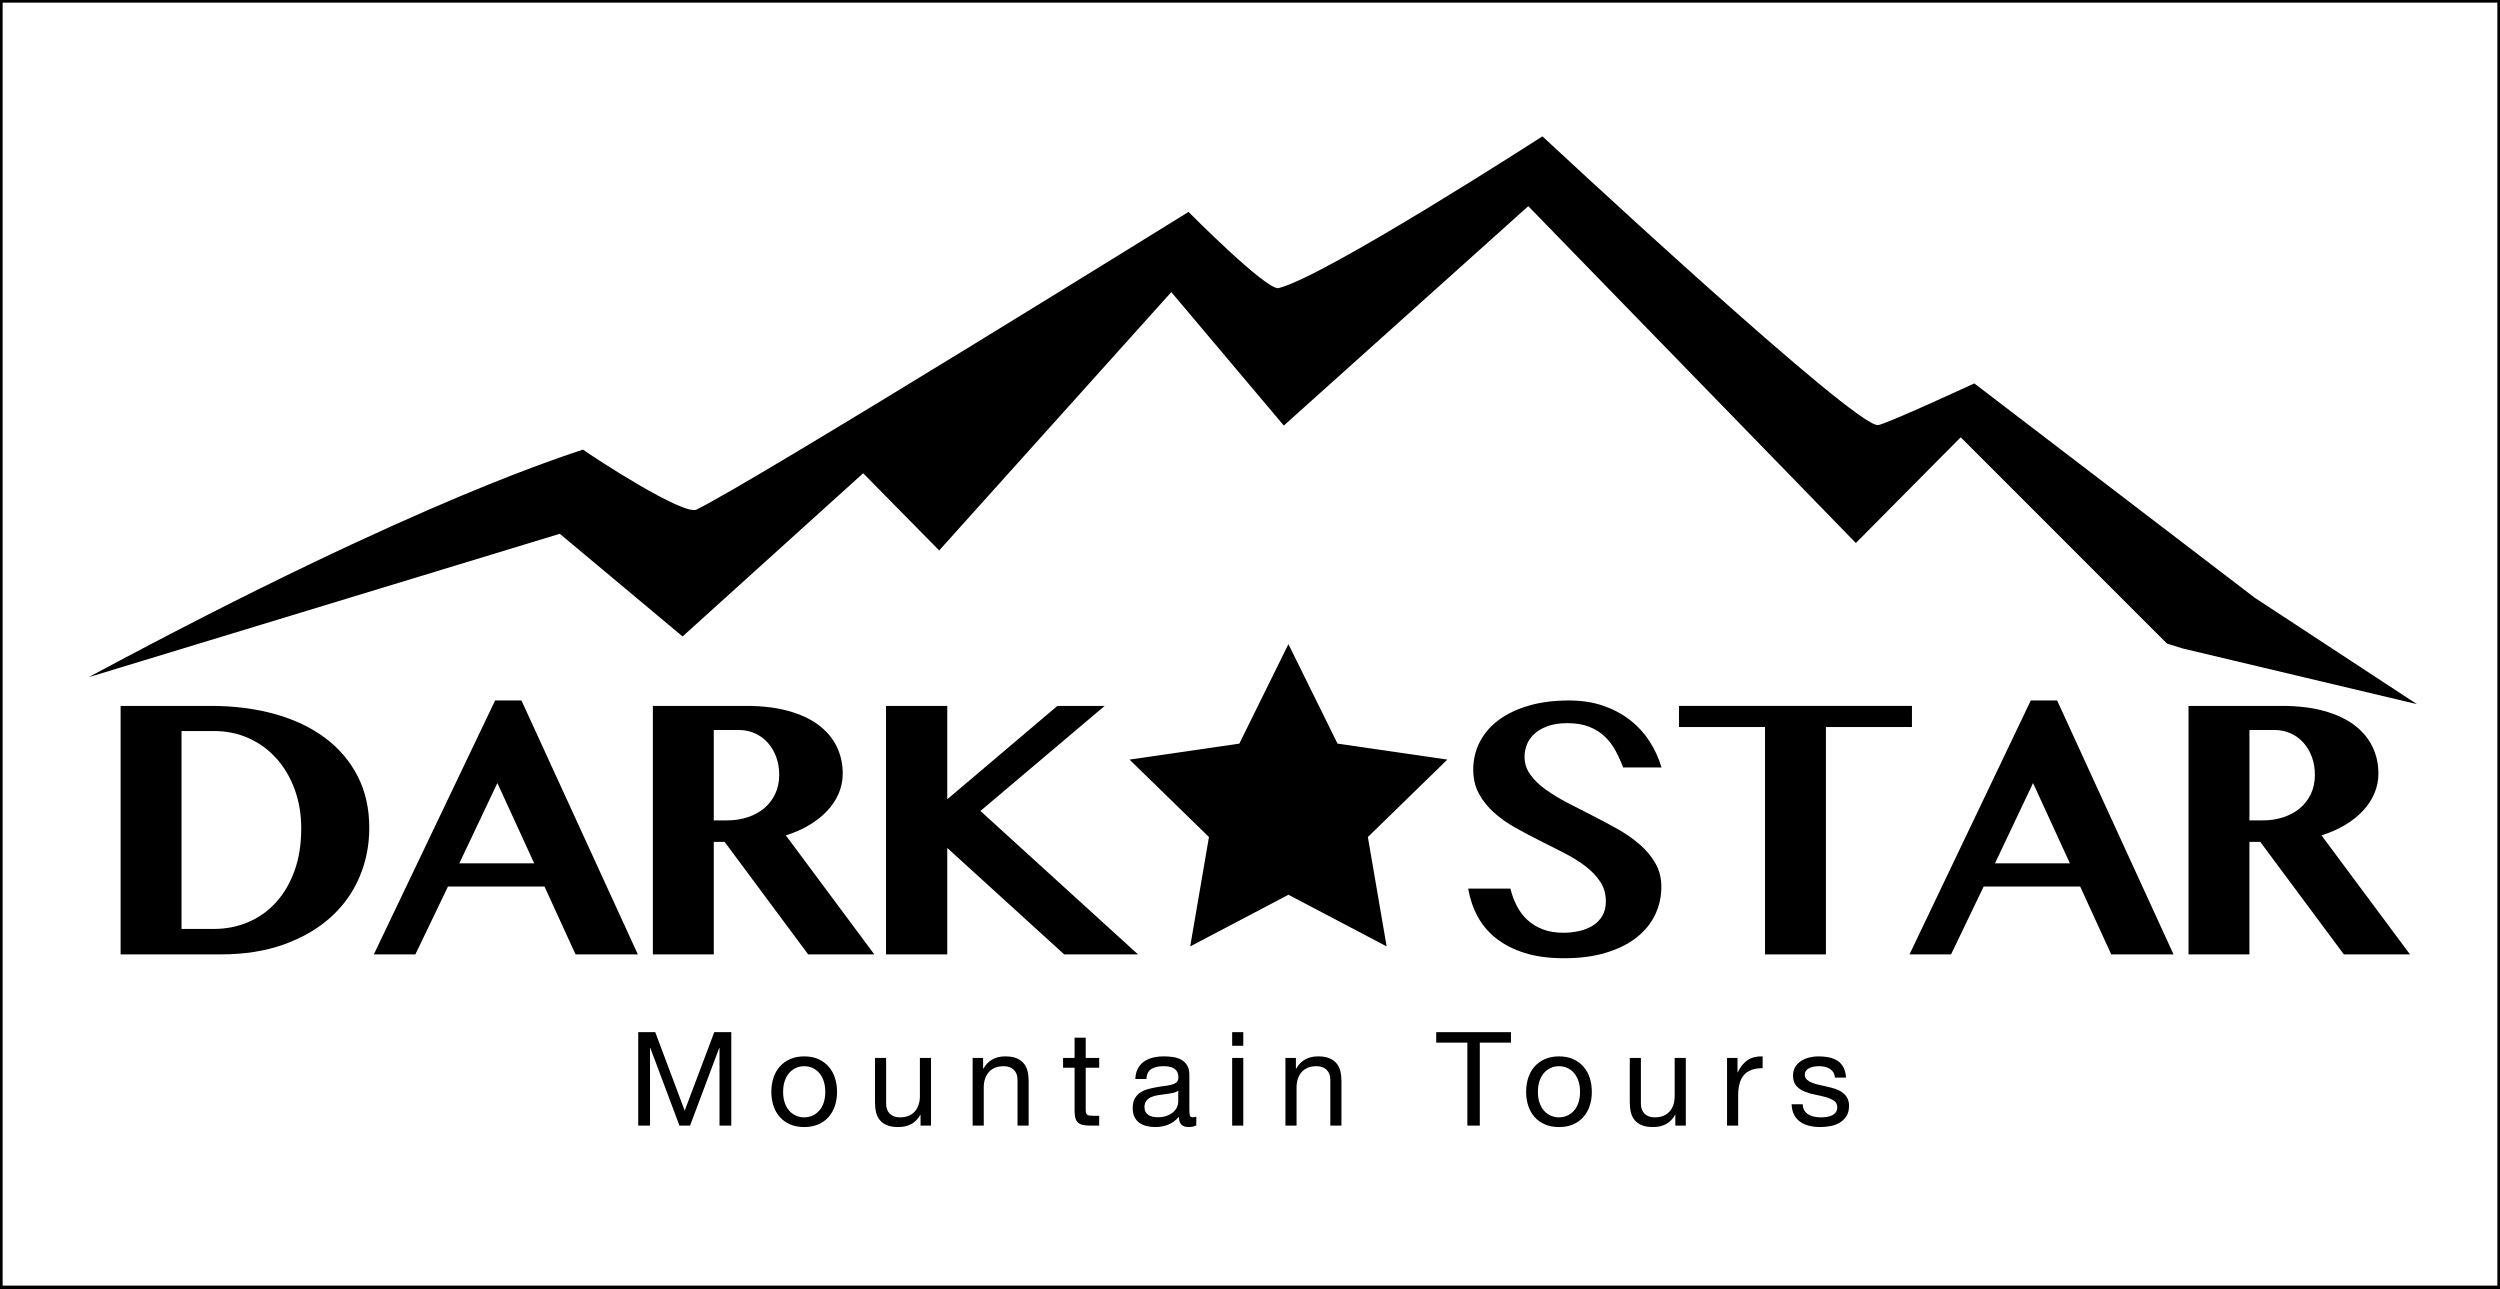
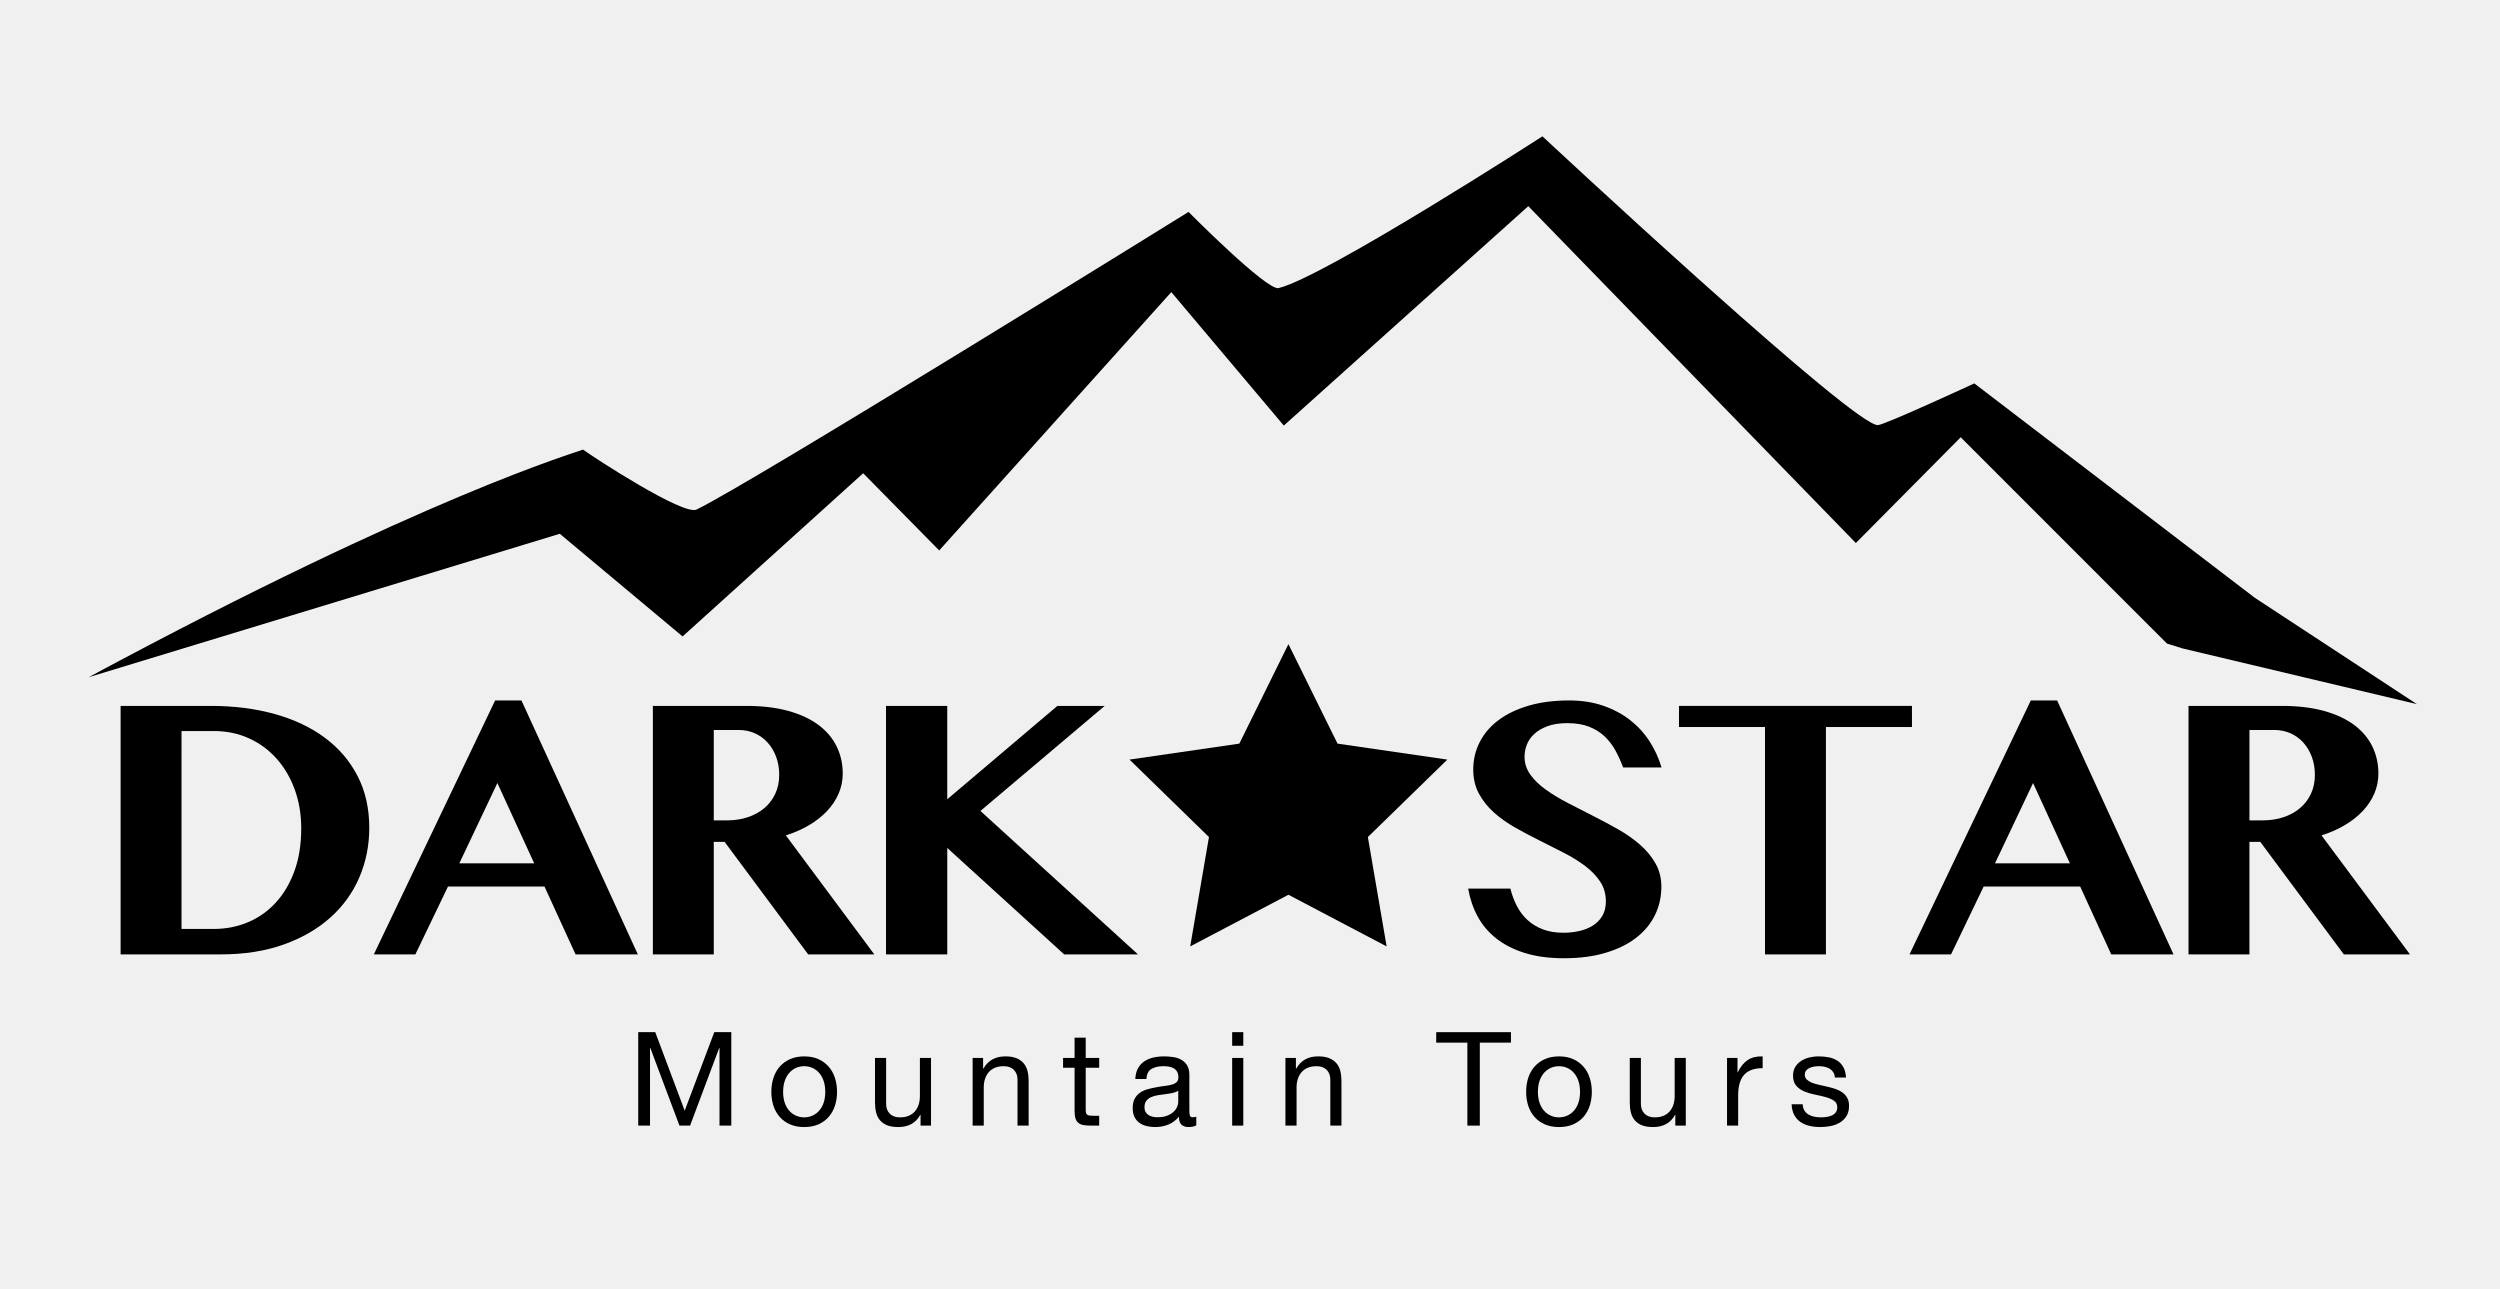
- <svg xmlns="http://www.w3.org/2000/svg" version="1.2" baseProfile="tiny" x="0px" y="0px" width="477.528px" height="246.067px" viewBox="0 0 477.528 246.067" xml:space="preserve">
-   <g id="Layer_2">
-     <rect fill="#FFFFFF" stroke="#000000" stroke-width="1.006" stroke-miterlimit="10" width="477.528" height="246.067" />
+ <svg xmlns="http://www.w3.org/2000/svg" version="1.1" id="Layer_1" x="0px" y="0px" width="477.528px" height="246.066px" viewBox="0 0 477.528 246.066" enable-background="new 0 0 477.528 246.066" xml:space="preserve">
+   <g id="Layer_2" display="none">
+     <rect y="0" display="inline" fill="#FFFFFF" stroke="#000000" stroke-width="1.006" stroke-miterlimit="10" width="477.528" height="246.066" />
  </g>
-   <g id="Layer_1">
+   <g id="Layer_1_1_">
    <g>
      <g>
-         <path d="M125.16,197.154l5.625,15l5.65-15h3.25v17.85h-2.25v-14.85h-0.05l-5.575,14.85h-2.025l-5.575-14.85h-0.05v14.85h-2.25     v-17.85H125.16z" />
-         <path d="M147.734,205.892c0.267-0.825,0.667-1.542,1.2-2.15c0.533-0.608,1.191-1.087,1.975-1.438     c0.783-0.35,1.683-0.524,2.7-0.524c1.033,0,1.938,0.175,2.713,0.524c0.775,0.351,1.429,0.829,1.962,1.438     c0.533,0.608,0.933,1.325,1.2,2.15s0.4,1.712,0.4,2.662s-0.134,1.834-0.4,2.65s-0.667,1.529-1.2,2.138     c-0.534,0.608-1.188,1.083-1.962,1.425c-0.775,0.341-1.68,0.513-2.713,0.513c-1.017,0-1.917-0.172-2.7-0.513     c-0.784-0.342-1.442-0.816-1.975-1.425c-0.534-0.608-0.934-1.321-1.2-2.138s-0.4-1.7-0.4-2.65S147.468,206.717,147.734,205.892z      M149.897,210.642c0.208,0.608,0.496,1.116,0.863,1.524c0.366,0.409,0.795,0.722,1.287,0.938     c0.492,0.217,1.013,0.325,1.562,0.325c0.55,0,1.071-0.108,1.562-0.325c0.492-0.216,0.921-0.528,1.288-0.938     c0.367-0.408,0.654-0.916,0.863-1.524c0.208-0.608,0.312-1.304,0.312-2.088c0-0.783-0.104-1.479-0.312-2.087     c-0.209-0.608-0.496-1.121-0.863-1.538c-0.367-0.416-0.796-0.733-1.288-0.95c-0.492-0.216-1.012-0.324-1.562-0.324     c-0.55,0-1.071,0.108-1.562,0.324c-0.492,0.217-0.921,0.534-1.287,0.95c-0.367,0.417-0.654,0.93-0.863,1.538     s-0.312,1.304-0.312,2.087C149.584,209.338,149.688,210.033,149.897,210.642z" />
-         <path d="M175.834,215.004v-2.05h-0.05c-0.45,0.8-1.025,1.388-1.725,1.763c-0.7,0.375-1.525,0.562-2.475,0.562     c-0.85,0-1.559-0.113-2.125-0.338s-1.025-0.546-1.375-0.963c-0.35-0.416-0.596-0.912-0.737-1.487s-0.212-1.212-0.212-1.912v-8.5     h2.125v8.75c0,0.8,0.233,1.434,0.7,1.899c0.467,0.467,1.108,0.7,1.925,0.7c0.65,0,1.212-0.1,1.688-0.3s0.871-0.483,1.188-0.85     c0.316-0.367,0.554-0.796,0.712-1.288c0.158-0.491,0.237-1.028,0.237-1.612v-7.3h2.125v12.925H175.834z" />
-         <path d="M187.784,202.079v2.05h0.05c0.883-1.566,2.283-2.35,4.2-2.35c0.85,0,1.558,0.116,2.125,0.35     c0.566,0.233,1.025,0.559,1.375,0.975c0.35,0.417,0.596,0.913,0.737,1.488c0.142,0.574,0.212,1.212,0.212,1.912v8.5h-2.125v-8.75     c0-0.8-0.233-1.434-0.7-1.9c-0.467-0.466-1.109-0.699-1.925-0.699c-0.65,0-1.212,0.1-1.688,0.3     c-0.475,0.2-0.871,0.483-1.188,0.85c-0.316,0.367-0.554,0.796-0.712,1.288c-0.159,0.491-0.237,1.029-0.237,1.612v7.3h-2.125     v-12.925H187.784z" />
-         <path d="M209.959,202.079v1.875h-2.575v8.024c0,0.25,0.021,0.45,0.062,0.601c0.042,0.149,0.121,0.267,0.238,0.35     c0.116,0.084,0.279,0.138,0.487,0.163c0.208,0.024,0.479,0.037,0.812,0.037h0.975v1.875h-1.625c-0.55,0-1.021-0.037-1.413-0.112     s-0.708-0.213-0.95-0.413c-0.242-0.199-0.421-0.482-0.538-0.85c-0.117-0.366-0.175-0.85-0.175-1.45v-8.225h-2.2v-1.875h2.2     v-3.875h2.125v3.875H209.959z" />
-         <path d="M228.508,214.954c-0.367,0.216-0.875,0.325-1.525,0.325c-0.55,0-0.987-0.154-1.312-0.463     c-0.325-0.309-0.487-0.812-0.487-1.513c-0.583,0.7-1.263,1.204-2.038,1.513s-1.612,0.463-2.513,0.463     c-0.583,0-1.137-0.067-1.662-0.2c-0.525-0.134-0.979-0.342-1.363-0.625s-0.688-0.654-0.913-1.112     c-0.225-0.459-0.337-1.013-0.337-1.663c0-0.733,0.125-1.333,0.375-1.8s0.579-0.846,0.988-1.138     c0.408-0.291,0.875-0.513,1.4-0.662c0.525-0.15,1.062-0.275,1.612-0.375c0.583-0.116,1.138-0.204,1.663-0.263     s0.987-0.142,1.388-0.25c0.4-0.108,0.716-0.267,0.95-0.475c0.233-0.209,0.35-0.513,0.35-0.913c0-0.466-0.087-0.841-0.263-1.125     c-0.175-0.283-0.4-0.5-0.675-0.649c-0.275-0.15-0.583-0.25-0.925-0.301c-0.342-0.05-0.68-0.074-1.013-0.074     c-0.9,0-1.65,0.171-2.25,0.512c-0.6,0.342-0.925,0.988-0.975,1.938h-2.125c0.033-0.8,0.2-1.475,0.5-2.024     c0.3-0.55,0.7-0.996,1.2-1.338c0.5-0.341,1.071-0.587,1.712-0.737s1.329-0.225,2.062-0.225c0.583,0,1.163,0.041,1.737,0.125     c0.575,0.083,1.096,0.253,1.562,0.511s0.842,0.62,1.125,1.085c0.283,0.466,0.425,1.073,0.425,1.821v6.636     c0,0.499,0.029,0.865,0.087,1.098c0.058,0.232,0.254,0.35,0.587,0.35c0.183,0,0.4-0.033,0.65-0.101V214.954z M225.059,208.329     c-0.267,0.199-0.617,0.344-1.05,0.436c-0.434,0.091-0.887,0.166-1.362,0.224c-0.475,0.059-0.954,0.125-1.438,0.199     s-0.917,0.195-1.3,0.36c-0.384,0.166-0.696,0.402-0.938,0.709c-0.242,0.308-0.363,0.726-0.363,1.257     c0,0.348,0.071,0.643,0.212,0.883s0.325,0.436,0.55,0.585s0.487,0.257,0.788,0.323c0.3,0.066,0.616,0.1,0.95,0.1     c0.7,0,1.3-0.096,1.8-0.286s0.908-0.432,1.225-0.722s0.55-0.605,0.7-0.945s0.225-0.659,0.225-0.958V208.329z" />
-         <path d="M235.358,199.754v-2.6h2.125v2.6H235.358z M237.483,202.079v12.925h-2.125v-12.925H237.483z" />
-         <path d="M247.533,202.079v2.05h0.05c0.883-1.566,2.283-2.35,4.2-2.35c0.85,0,1.559,0.116,2.125,0.35s1.025,0.559,1.375,0.975     c0.35,0.417,0.596,0.913,0.737,1.488c0.142,0.574,0.212,1.212,0.212,1.912v8.5h-2.125v-8.75c0-0.8-0.232-1.434-0.699-1.9     c-0.467-0.466-1.109-0.699-1.926-0.699c-0.649,0-1.212,0.1-1.687,0.3c-0.475,0.2-0.871,0.483-1.188,0.85     c-0.316,0.367-0.554,0.796-0.712,1.288c-0.159,0.491-0.237,1.029-0.237,1.612v7.3h-2.125v-12.925H247.533z" />
-         <path d="M274.333,199.154v-2h14.275v2h-5.95v15.85h-2.375v-15.85H274.333z" />
-         <path d="M291.907,205.892c0.267-0.825,0.667-1.542,1.2-2.15s1.191-1.087,1.975-1.438c0.783-0.35,1.684-0.524,2.7-0.524     c1.033,0,1.938,0.175,2.713,0.524c0.774,0.351,1.429,0.829,1.962,1.438s0.934,1.325,1.2,2.15s0.4,1.712,0.4,2.662     s-0.134,1.834-0.4,2.65s-0.667,1.529-1.2,2.138s-1.188,1.083-1.962,1.425c-0.775,0.341-1.68,0.513-2.713,0.513     c-1.017,0-1.917-0.172-2.7-0.513c-0.783-0.342-1.441-0.816-1.975-1.425s-0.934-1.321-1.2-2.138s-0.399-1.7-0.399-2.65     S291.641,206.717,291.907,205.892z M294.07,210.642c0.208,0.608,0.495,1.116,0.862,1.524c0.366,0.409,0.796,0.722,1.287,0.938     c0.491,0.217,1.013,0.325,1.562,0.325s1.071-0.108,1.562-0.325c0.491-0.216,0.921-0.528,1.288-0.938     c0.366-0.408,0.653-0.916,0.862-1.524c0.208-0.608,0.312-1.304,0.312-2.088c0-0.783-0.104-1.479-0.312-2.087     c-0.209-0.608-0.496-1.121-0.862-1.538c-0.367-0.416-0.797-0.733-1.288-0.95c-0.491-0.216-1.013-0.324-1.562-0.324     s-1.071,0.108-1.562,0.324c-0.491,0.217-0.921,0.534-1.287,0.95c-0.367,0.417-0.654,0.93-0.862,1.538     c-0.209,0.608-0.312,1.304-0.312,2.087C293.758,209.338,293.861,210.033,294.07,210.642z" />
-         <path d="M320.007,215.004v-2.05h-0.05c-0.45,0.8-1.025,1.388-1.725,1.763c-0.7,0.375-1.525,0.562-2.476,0.562     c-0.85,0-1.559-0.113-2.125-0.338s-1.024-0.546-1.375-0.963c-0.35-0.416-0.596-0.912-0.737-1.487s-0.213-1.212-0.213-1.912v-8.5     h2.125v8.75c0,0.8,0.233,1.434,0.7,1.899c0.467,0.467,1.108,0.7,1.925,0.7c0.65,0,1.213-0.1,1.688-0.3     c0.476-0.2,0.871-0.483,1.188-0.85c0.316-0.367,0.555-0.796,0.713-1.288c0.158-0.491,0.237-1.028,0.237-1.612v-7.3h2.125v12.925     H320.007z" />
-         <path d="M331.884,202.079v2.725h0.05c0.517-1.05,1.149-1.825,1.899-2.325s1.7-0.732,2.851-0.699v2.25     c-0.851,0-1.575,0.116-2.175,0.35c-0.601,0.233-1.084,0.575-1.45,1.025c-0.367,0.449-0.634,0.996-0.8,1.637     c-0.167,0.643-0.25,1.38-0.25,2.213v5.75h-2.125v-12.925H331.884z" />
-         <path d="M344.658,212.116c0.2,0.325,0.463,0.584,0.788,0.775s0.691,0.329,1.1,0.412c0.408,0.084,0.829,0.125,1.263,0.125     c0.333,0,0.684-0.024,1.05-0.075c0.366-0.05,0.704-0.141,1.013-0.274s0.562-0.329,0.763-0.588c0.2-0.258,0.3-0.587,0.3-0.987     c0-0.55-0.209-0.967-0.625-1.25c-0.417-0.283-0.938-0.513-1.562-0.688s-1.305-0.333-2.037-0.475     c-0.734-0.142-1.413-0.342-2.038-0.601c-0.625-0.258-1.146-0.62-1.562-1.087s-0.625-1.117-0.625-1.95     c0-0.65,0.146-1.208,0.438-1.675s0.667-0.846,1.125-1.138s0.976-0.509,1.55-0.65c0.575-0.142,1.146-0.212,1.713-0.212     c0.733,0,1.408,0.062,2.025,0.188c0.616,0.125,1.162,0.342,1.637,0.649c0.476,0.309,0.854,0.726,1.138,1.25     c0.283,0.525,0.45,1.18,0.5,1.963h-2.125c-0.033-0.417-0.142-0.763-0.325-1.038c-0.184-0.274-0.416-0.495-0.699-0.662     c-0.284-0.166-0.597-0.287-0.938-0.362c-0.342-0.075-0.688-0.112-1.038-0.112c-0.316,0-0.638,0.024-0.962,0.074     c-0.325,0.051-0.621,0.138-0.888,0.263s-0.483,0.292-0.65,0.5c-0.167,0.209-0.25,0.479-0.25,0.812     c0,0.367,0.129,0.671,0.388,0.913c0.258,0.241,0.588,0.441,0.987,0.6c0.4,0.158,0.851,0.292,1.351,0.4s1,0.221,1.5,0.337     c0.533,0.117,1.054,0.259,1.562,0.425c0.508,0.167,0.958,0.388,1.35,0.663c0.392,0.274,0.708,0.621,0.95,1.037     c0.241,0.417,0.362,0.934,0.362,1.55c0,0.784-0.162,1.434-0.487,1.95s-0.75,0.934-1.275,1.25     c-0.524,0.317-1.116,0.538-1.774,0.663c-0.659,0.125-1.312,0.188-1.963,0.188c-0.717,0-1.4-0.075-2.05-0.226     c-0.65-0.149-1.226-0.396-1.726-0.737s-0.899-0.791-1.199-1.35c-0.301-0.559-0.467-1.238-0.5-2.038h2.125     C344.35,211.396,344.459,211.791,344.658,212.116z" />
+         <path d="M125.16,197.154l5.625,15l5.65-15h3.25v17.851h-2.25v-14.851h-0.05l-5.575,14.851h-2.025l-5.575-14.851h-0.05v14.851     h-2.25v-17.851H125.16z" />
+         <path d="M147.734,205.892c0.267-0.825,0.667-1.542,1.2-2.149c0.533-0.608,1.191-1.087,1.975-1.438     c0.783-0.35,1.683-0.523,2.7-0.523c1.033,0,1.938,0.175,2.713,0.523c0.775,0.352,1.429,0.829,1.962,1.438     c0.533,0.607,0.933,1.324,1.2,2.149s0.4,1.712,0.4,2.662s-0.134,1.834-0.4,2.65c-0.266,0.815-0.667,1.528-1.2,2.138     c-0.534,0.608-1.188,1.083-1.962,1.425c-0.775,0.341-1.68,0.514-2.713,0.514c-1.017,0-1.917-0.173-2.7-0.514     c-0.784-0.342-1.442-0.815-1.975-1.425c-0.534-0.608-0.934-1.321-1.2-2.138c-0.266-0.817-0.4-1.7-0.4-2.65     S147.468,206.717,147.734,205.892z M149.897,210.642c0.208,0.608,0.496,1.116,0.863,1.524c0.366,0.409,0.795,0.722,1.287,0.938     c0.492,0.217,1.013,0.325,1.562,0.325c0.55,0,1.071-0.108,1.562-0.325c0.492-0.216,0.921-0.527,1.288-0.938     c0.367-0.408,0.654-0.916,0.863-1.524c0.208-0.607,0.312-1.304,0.312-2.088c0-0.783-0.104-1.479-0.312-2.087     c-0.209-0.608-0.496-1.121-0.863-1.538c-0.367-0.416-0.796-0.733-1.288-0.95c-0.492-0.216-1.012-0.323-1.562-0.323     c-0.55,0-1.071,0.107-1.562,0.323c-0.492,0.217-0.921,0.534-1.287,0.95c-0.367,0.417-0.654,0.93-0.863,1.538     s-0.312,1.304-0.312,2.087C149.584,209.338,149.688,210.033,149.897,210.642z" />
+         <path d="M175.834,215.004v-2.05h-0.05c-0.45,0.8-1.025,1.388-1.725,1.763c-0.7,0.375-1.525,0.562-2.475,0.562     c-0.85,0-1.559-0.112-2.125-0.338c-0.566-0.225-1.025-0.546-1.375-0.963c-0.35-0.416-0.596-0.912-0.737-1.486     c-0.141-0.575-0.212-1.213-0.212-1.912v-8.5h2.125v8.75c0,0.8,0.233,1.434,0.7,1.898c0.467,0.467,1.108,0.7,1.925,0.7     c0.65,0,1.212-0.1,1.688-0.3c0.476-0.2,0.871-0.483,1.188-0.851c0.316-0.366,0.554-0.796,0.712-1.287     c0.158-0.491,0.237-1.028,0.237-1.612v-7.3h2.125v12.925L175.834,215.004L175.834,215.004z" />
+         <path d="M187.784,202.079v2.05h0.05c0.883-1.566,2.283-2.351,4.2-2.351c0.85,0,1.558,0.116,2.125,0.351     c0.566,0.232,1.025,0.559,1.375,0.975c0.35,0.417,0.596,0.913,0.737,1.488c0.142,0.574,0.212,1.212,0.212,1.912v8.5h-2.125v-8.75     c0-0.8-0.233-1.435-0.7-1.9c-0.467-0.466-1.109-0.698-1.925-0.698c-0.65,0-1.212,0.1-1.688,0.3     c-0.475,0.2-0.871,0.482-1.188,0.85c-0.316,0.367-0.554,0.796-0.712,1.288c-0.159,0.491-0.237,1.029-0.237,1.612v7.3h-2.125     V202.08L187.784,202.079L187.784,202.079z" />
+         <path d="M209.959,202.079v1.875h-2.575v8.023c0,0.25,0.021,0.45,0.062,0.602c0.042,0.148,0.121,0.267,0.238,0.35     c0.116,0.084,0.279,0.138,0.487,0.163c0.208,0.024,0.479,0.037,0.812,0.037h0.975v1.875h-1.625c-0.55,0-1.021-0.037-1.413-0.112     s-0.708-0.213-0.95-0.413c-0.242-0.198-0.421-0.481-0.538-0.85c-0.117-0.366-0.175-0.851-0.175-1.45v-8.225h-2.2v-1.875h2.2     v-3.875h2.125v3.875H209.959z" />
+         <path d="M228.508,214.954c-0.367,0.216-0.875,0.324-1.525,0.324c-0.55,0-0.987-0.153-1.312-0.463     c-0.325-0.309-0.487-0.812-0.487-1.513c-0.583,0.7-1.263,1.204-2.038,1.513c-0.775,0.31-1.612,0.463-2.513,0.463     c-0.583,0-1.137-0.066-1.662-0.199c-0.525-0.135-0.979-0.343-1.363-0.625c-0.384-0.283-0.688-0.654-0.913-1.112     c-0.225-0.459-0.337-1.013-0.337-1.663c0-0.733,0.125-1.333,0.375-1.8s0.579-0.846,0.988-1.138     c0.408-0.291,0.875-0.514,1.4-0.662c0.525-0.15,1.062-0.275,1.612-0.375c0.583-0.116,1.138-0.204,1.663-0.264     c0.525-0.059,0.987-0.142,1.388-0.25c0.4-0.107,0.716-0.267,0.95-0.475c0.233-0.209,0.35-0.513,0.35-0.913     c0-0.466-0.087-0.841-0.263-1.125c-0.175-0.283-0.4-0.5-0.675-0.649s-0.583-0.25-0.925-0.301c-0.342-0.05-0.68-0.074-1.013-0.074     c-0.9,0-1.65,0.172-2.25,0.513c-0.6,0.342-0.925,0.987-0.975,1.938h-2.125c0.033-0.8,0.2-1.475,0.5-2.023     c0.3-0.551,0.7-0.996,1.2-1.338s1.071-0.588,1.712-0.737c0.641-0.15,1.329-0.226,2.062-0.226c0.583,0,1.163,0.041,1.737,0.125     c0.575,0.083,1.096,0.254,1.562,0.512c0.466,0.258,0.842,0.62,1.125,1.085c0.283,0.466,0.425,1.073,0.425,1.821v6.636     c0,0.499,0.029,0.865,0.087,1.098s0.254,0.351,0.587,0.351c0.183,0,0.4-0.033,0.65-0.102v1.649H228.508z M225.059,208.329     c-0.267,0.198-0.617,0.344-1.05,0.436c-0.434,0.091-0.887,0.166-1.362,0.225s-0.954,0.125-1.438,0.198     c-0.484,0.074-0.917,0.195-1.3,0.36c-0.384,0.166-0.696,0.402-0.938,0.709c-0.242,0.308-0.363,0.726-0.363,1.257     c0,0.348,0.071,0.644,0.212,0.883c0.141,0.24,0.325,0.437,0.55,0.585c0.225,0.149,0.487,0.258,0.788,0.323     c0.3,0.066,0.616,0.101,0.95,0.101c0.7,0,1.3-0.097,1.8-0.286c0.5-0.19,0.908-0.433,1.225-0.723c0.317-0.29,0.55-0.604,0.7-0.944     c0.15-0.341,0.225-0.659,0.225-0.958L225.059,208.329L225.059,208.329z" />
+         <path d="M235.358,199.754v-2.601h2.125v2.601H235.358z M237.483,202.079v12.925h-2.125v-12.925H237.483z" />
+         <path d="M247.534,202.079v2.05h0.049c0.883-1.566,2.283-2.351,4.201-2.351c0.85,0,1.559,0.116,2.125,0.351     c0.565,0.234,1.024,0.559,1.375,0.975c0.35,0.417,0.596,0.913,0.736,1.488c0.143,0.574,0.212,1.212,0.212,1.912v8.5h-2.125v-8.75     c0-0.8-0.231-1.435-0.698-1.9c-0.468-0.466-1.109-0.698-1.927-0.698c-0.649,0-1.212,0.1-1.687,0.3     c-0.476,0.2-0.871,0.482-1.188,0.85c-0.315,0.367-0.554,0.796-0.712,1.288c-0.159,0.491-0.236,1.029-0.236,1.612v7.3h-2.125     V202.08L247.534,202.079L247.534,202.079z" />
+         <path d="M274.333,199.154v-2h14.275v2h-5.949v15.851h-2.375v-15.851H274.333z" />
+         <path d="M291.907,205.892c0.268-0.825,0.668-1.542,1.2-2.149c0.533-0.608,1.19-1.087,1.976-1.438     c0.783-0.35,1.684-0.523,2.699-0.523c1.033,0,1.938,0.175,2.713,0.523c0.774,0.352,1.43,0.829,1.963,1.438     c0.533,0.608,0.934,1.324,1.199,2.149s0.4,1.712,0.4,2.662s-0.135,1.834-0.4,2.65c-0.266,0.815-0.666,1.528-1.199,2.138     s-1.188,1.083-1.963,1.425c-0.774,0.341-1.68,0.514-2.713,0.514c-1.017,0-1.916-0.173-2.699-0.514     c-0.783-0.342-1.441-0.815-1.976-1.425s-0.935-1.321-1.2-2.138c-0.266-0.817-0.398-1.7-0.398-2.65     S291.641,206.717,291.907,205.892z M294.07,210.642c0.208,0.608,0.495,1.116,0.862,1.524c0.365,0.409,0.796,0.722,1.287,0.938     c0.49,0.217,1.013,0.325,1.562,0.325c0.549,0,1.07-0.108,1.561-0.325c0.492-0.216,0.922-0.527,1.289-0.938     c0.365-0.408,0.652-0.916,0.861-1.524c0.209-0.607,0.312-1.304,0.312-2.088c0-0.783-0.104-1.479-0.312-2.087     s-0.496-1.121-0.861-1.538c-0.367-0.416-0.797-0.733-1.289-0.95c-0.49-0.216-1.012-0.323-1.561-0.323     c-0.55,0-1.072,0.107-1.562,0.323c-0.491,0.217-0.922,0.534-1.287,0.95c-0.367,0.417-0.654,0.93-0.862,1.538     c-0.209,0.608-0.312,1.304-0.312,2.087C293.758,209.338,293.861,210.033,294.07,210.642z" />
+         <path d="M320.006,215.004v-2.05h-0.049c-0.451,0.8-1.025,1.388-1.725,1.763c-0.701,0.375-1.525,0.562-2.477,0.562     c-0.85,0-1.559-0.112-2.125-0.338c-0.566-0.225-1.023-0.546-1.375-0.963c-0.35-0.416-0.596-0.912-0.738-1.486     c-0.141-0.575-0.213-1.213-0.213-1.912v-8.5h2.125v8.75c0,0.8,0.234,1.434,0.701,1.898c0.467,0.467,1.107,0.7,1.924,0.7     c0.65,0,1.213-0.1,1.689-0.3c0.475-0.2,0.871-0.483,1.188-0.851c0.316-0.366,0.555-0.796,0.713-1.287s0.236-1.028,0.236-1.612     v-7.3h2.125v12.925L320.006,215.004L320.006,215.004z" />
+         <path d="M331.883,202.079v2.725h0.051c0.518-1.05,1.148-1.825,1.898-2.325s1.701-0.731,2.852-0.698v2.25     c-0.852,0-1.574,0.115-2.176,0.35c-0.6,0.233-1.084,0.575-1.449,1.025c-0.367,0.448-0.635,0.995-0.801,1.637     c-0.166,0.643-0.25,1.38-0.25,2.213v5.75h-2.125V202.08L331.883,202.079L331.883,202.079z" />
+         <path d="M344.659,212.116c0.199,0.324,0.463,0.584,0.787,0.774c0.324,0.191,0.691,0.329,1.1,0.412     c0.408,0.084,0.83,0.125,1.264,0.125c0.332,0,0.684-0.024,1.051-0.075c0.365-0.05,0.703-0.141,1.012-0.273     c0.309-0.134,0.562-0.329,0.764-0.588c0.199-0.259,0.299-0.588,0.299-0.987c0-0.55-0.209-0.967-0.625-1.25     s-0.938-0.513-1.561-0.688c-0.625-0.175-1.305-0.333-2.037-0.475c-0.734-0.142-1.414-0.342-2.039-0.601s-1.145-0.62-1.561-1.088     c-0.416-0.467-0.625-1.116-0.625-1.949c0-0.65,0.145-1.208,0.438-1.676c0.291-0.467,0.666-0.846,1.125-1.138     c0.457-0.292,0.977-0.509,1.549-0.649c0.576-0.143,1.146-0.213,1.713-0.213c0.734,0,1.408,0.062,2.025,0.188     c0.617,0.125,1.162,0.342,1.637,0.649c0.477,0.309,0.855,0.726,1.139,1.25s0.449,1.18,0.5,1.963h-2.125     c-0.033-0.417-0.143-0.764-0.324-1.038c-0.186-0.274-0.416-0.495-0.699-0.662c-0.285-0.166-0.598-0.287-0.938-0.362     c-0.344-0.075-0.689-0.112-1.039-0.112c-0.316,0-0.639,0.024-0.961,0.074c-0.326,0.051-0.621,0.139-0.889,0.264     s-0.482,0.292-0.65,0.5c-0.166,0.209-0.25,0.479-0.25,0.812c0,0.367,0.129,0.671,0.389,0.913c0.258,0.241,0.588,0.441,0.986,0.6     c0.4,0.158,0.852,0.292,1.352,0.4s1,0.221,1.5,0.337c0.533,0.117,1.053,0.259,1.562,0.425c0.508,0.167,0.957,0.389,1.35,0.663     c0.391,0.274,0.707,0.621,0.949,1.037c0.242,0.417,0.361,0.934,0.361,1.55c0,0.784-0.16,1.435-0.486,1.95     c-0.324,0.516-0.75,0.934-1.275,1.25c-0.523,0.317-1.115,0.538-1.773,0.663s-1.312,0.188-1.963,0.188     c-0.717,0-1.4-0.074-2.051-0.226c-0.648-0.149-1.225-0.396-1.725-0.737c-0.5-0.341-0.9-0.791-1.199-1.35     c-0.301-0.559-0.467-1.238-0.5-2.038h2.125C344.35,211.396,344.459,211.791,344.659,212.116z" />
      </g>
      <g>
        <g>
          <g>
-             <path d="M430.692,114.185l-8.242-6.299l-45.336-34.651c0,0-17.045,7.89-18.41,7.965c-2.24,0.136-17.174-12.644-32.059-25.94       c-0.824-0.728-1.641-1.459-2.457-2.196c-15.174-13.601-29.564-27.024-29.564-27.024s-41.595,26.851-50.398,28.989       c-2.246,0.545-17.203-14.55-17.203-14.55s-83.537,51.832-93.986,56.854c-2.486,1.2-19.487-9.857-21.674-11.458       c-1.235,0.544-29.925,8.761-94.43,43.477l89.994-27.394l23.452,19.611l34.496-31.174l14.521,14.746l44.337-49.347l21.49,25.494       l46.696-41.908l24.385,25.08l6.111,6.28l32.074,32.982l20.027-20.198l34.111,34.12l5.289,5.284l2.963,0.929l44.779,10.642       L430.692,114.185z" />
+             <path d="M430.692,114.185l-8.242-6.299l-45.336-34.651c0,0-17.045,7.891-18.41,7.966c-2.24,0.136-17.174-12.645-32.059-25.94       c-0.824-0.728-1.641-1.459-2.457-2.196c-15.174-13.601-29.564-27.023-29.564-27.023s-41.595,26.851-50.397,28.988       c-2.246,0.546-17.203-14.55-17.203-14.55s-83.537,51.832-93.986,56.854c-2.486,1.2-19.487-9.857-21.674-11.458       c-1.235,0.544-29.925,8.761-94.43,43.477l89.994-27.394l23.452,19.61l34.496-31.174l14.521,14.746l44.337-49.347l21.49,25.494       l46.695-41.908l24.385,25.08l6.111,6.28l32.074,32.981l20.027-20.198l34.111,34.12l5.289,5.284l2.963,0.929l44.779,10.643       L430.692,114.185z" />
          </g>
        </g>
        <g>
-           <path d="M23.038,134.835h17.233c4.422,0,8.488,0.517,12.2,1.55c3.711,1.033,6.905,2.545,9.583,4.533      c2.678,1.99,4.761,4.429,6.25,7.316c1.488,2.89,2.233,6.189,2.233,9.9c0,3.334-0.628,6.473-1.883,9.417      c-1.256,2.944-3.095,5.506-5.517,7.683c-2.422,2.179-5.395,3.9-8.917,5.168c-3.522,1.266-7.562,1.899-12.117,1.899H23.038      V134.835z M34.671,177.436h6.2c2.289,0,4.444-0.422,6.467-1.268c2.022-0.844,3.789-2.083,5.3-3.717      c1.511-1.633,2.706-3.639,3.583-6.016c0.877-2.378,1.317-5.111,1.317-8.201c0-2.666-0.412-5.133-1.233-7.399      c-0.822-2.267-1.973-4.233-3.45-5.899c-1.478-1.667-3.239-2.967-5.283-3.9c-2.045-0.934-4.278-1.4-6.7-1.4h-6.2V177.436z" />
+           <path d="M23.038,134.835h17.233c4.422,0,8.488,0.517,12.2,1.55c3.711,1.033,6.905,2.545,9.583,4.533      c2.678,1.99,4.761,4.429,6.25,7.315c1.488,2.891,2.233,6.189,2.233,9.9c0,3.334-0.628,6.473-1.883,9.417      c-1.256,2.944-3.095,5.506-5.517,7.683c-2.422,2.18-5.395,3.9-8.917,5.168c-3.522,1.267-7.562,1.899-12.117,1.899H23.038      V134.835z M34.671,177.436h6.2c2.289,0,4.444-0.422,6.467-1.268c2.022-0.844,3.789-2.083,5.3-3.717      c1.511-1.634,2.706-3.64,3.583-6.017c0.877-2.378,1.317-5.11,1.317-8.201c0-2.666-0.412-5.133-1.233-7.398      c-0.822-2.268-1.973-4.233-3.45-5.899c-1.478-1.667-3.239-2.967-5.283-3.899c-2.045-0.935-4.278-1.4-6.7-1.4h-6.2      L34.671,177.436L34.671,177.436z" />
          <path d="M99.604,133.802l22.233,48.5h-11.9l-5.934-12.967H85.571l-6.233,12.967h-7.934l23.167-48.5H99.604z M87.737,164.902      h14.3l-7.033-15.334L87.737,164.902z" />
-           <path d="M124.704,134.835h17.833c3.067,0,5.755,0.323,8.067,0.967c2.311,0.646,4.233,1.545,5.767,2.7      c1.533,1.156,2.683,2.521,3.45,4.1c0.767,1.578,1.15,3.301,1.15,5.167c0,1.333-0.262,2.605-0.783,3.816      c-0.522,1.212-1.262,2.323-2.217,3.333c-0.956,1.012-2.1,1.912-3.434,2.701c-1.333,0.789-2.812,1.438-4.433,1.949l16.9,22.733      H154.37l-15.967-21.5h-2.066v21.5h-11.633V134.835z M136.337,156.701h2.533c1.422,0,2.739-0.199,3.95-0.6      c1.211-0.4,2.261-0.972,3.15-1.717c0.889-0.744,1.588-1.654,2.1-2.732c0.511-1.078,0.767-2.295,0.767-3.65      c0-1.244-0.195-2.389-0.583-3.434c-0.389-1.045-0.928-1.949-1.617-2.717c-0.689-0.767-1.506-1.361-2.45-1.783      c-0.945-0.422-1.983-0.633-3.117-0.633h-4.733V156.701z" />
-           <path d="M169.237,134.835h11.7v17.833l21.034-17.833h9.033l-23.733,20.067l30.1,27.399h-14.1l-22.333-20.333v20.333h-11.7      V134.835z" />
-           <path d="M298.736,183.035c-2.846,0-5.334-0.334-7.467-1s-3.949-1.588-5.449-2.767c-1.5-1.178-2.689-2.577-3.566-4.2      c-0.879-1.621-1.484-3.4-1.818-5.334h8.068c0.287,1.179,0.699,2.284,1.232,3.317s1.211,1.929,2.033,2.683      c0.822,0.756,1.801,1.351,2.934,1.784c1.133,0.433,2.443,0.649,3.934,0.649c1,0,1.982-0.105,2.949-0.316s1.834-0.55,2.6-1.017      c0.768-0.466,1.385-1.083,1.852-1.851c0.467-0.766,0.699-1.705,0.699-2.816c0-1.422-0.361-2.678-1.084-3.766      c-0.723-1.09-1.678-2.084-2.865-2.984c-1.189-0.899-2.545-1.738-4.068-2.516c-1.521-0.778-3.072-1.562-4.648-2.351      c-1.578-0.788-3.129-1.61-4.65-2.467c-1.523-0.854-2.879-1.816-4.066-2.884c-1.189-1.066-2.145-2.266-2.867-3.6      c-0.723-1.333-1.084-2.867-1.084-4.6c0-1.889,0.412-3.639,1.234-5.25s2.016-3.006,3.582-4.184c1.568-1.178,3.484-2.1,5.75-2.767      c2.268-0.667,4.846-1,7.734-1c2.4,0,4.566,0.333,6.5,1s3.639,1.572,5.117,2.717c1.477,1.145,2.721,2.495,3.732,4.05      c1.012,1.556,1.783,3.233,2.316,5.033h-7.332c-0.424-1.133-0.912-2.211-1.467-3.232c-0.557-1.022-1.246-1.922-2.066-2.701      c-0.824-0.777-1.812-1.395-2.967-1.85c-1.156-0.455-2.545-0.684-4.168-0.684c-1.512,0-2.789,0.2-3.832,0.6      c-1.045,0.4-1.891,0.906-2.533,1.518c-0.646,0.611-1.107,1.295-1.385,2.05c-0.277,0.756-0.416,1.5-0.416,2.233      c0,1.267,0.371,2.416,1.117,3.449c0.744,1.034,1.732,1.99,2.967,2.867c1.232,0.879,2.627,1.723,4.182,2.533      c1.557,0.812,3.15,1.629,4.785,2.45c1.633,0.823,3.232,1.679,4.799,2.567s2.967,1.871,4.201,2.949      c1.232,1.078,2.221,2.272,2.965,3.584c0.746,1.311,1.117,2.789,1.117,4.434c0,1.933-0.4,3.728-1.199,5.383      c-0.801,1.656-1.984,3.1-3.551,4.333s-3.512,2.2-5.832,2.899C304.43,182.686,301.758,183.035,298.736,183.035z" />
-           <path d="M365.203,134.835v4.034H348.77v43.433h-11.633v-43.433h-16.434v-4.034H365.203z" />
-           <path d="M392.936,133.802l22.234,48.5h-11.9l-5.934-12.967h-18.434l-6.232,12.967h-7.934l23.166-48.5H392.936z M381.068,164.902      h14.301l-7.033-15.334L381.068,164.902z" />
-           <path d="M418.035,134.835h17.834c3.066,0,5.756,0.323,8.066,0.967c2.311,0.646,4.234,1.545,5.768,2.7      c1.533,1.156,2.684,2.521,3.449,4.1c0.768,1.578,1.15,3.301,1.15,5.167c0,1.333-0.262,2.605-0.783,3.816      c-0.523,1.212-1.262,2.323-2.217,3.333c-0.955,1.012-2.1,1.912-3.434,2.701s-2.811,1.438-4.434,1.949l16.9,22.733h-12.633      l-15.967-21.5h-2.066v21.5h-11.635V134.835z M429.67,156.701h2.533c1.422,0,2.738-0.199,3.949-0.6s2.262-0.972,3.15-1.717      c0.889-0.744,1.588-1.654,2.1-2.732s0.768-2.295,0.768-3.65c0-1.244-0.195-2.389-0.584-3.434s-0.928-1.949-1.617-2.717      c-0.689-0.767-1.506-1.361-2.449-1.783c-0.945-0.422-1.984-0.633-3.117-0.633h-4.732V156.701z" />
+           <path d="M124.704,134.835h17.833c3.067,0,5.755,0.323,8.067,0.967c2.311,0.646,4.233,1.545,5.767,2.7      c1.533,1.156,2.683,2.521,3.45,4.1c0.767,1.578,1.15,3.301,1.15,5.167c0,1.333-0.262,2.605-0.783,3.816      c-0.522,1.212-1.262,2.323-2.217,3.333c-0.956,1.012-2.1,1.912-3.434,2.701c-1.333,0.789-2.812,1.438-4.433,1.948l16.9,22.733      H154.37l-15.967-21.5h-2.066v21.5h-11.633V134.835z M136.337,156.701h2.533c1.422,0,2.739-0.199,3.95-0.601      c1.211-0.399,2.261-0.972,3.15-1.717c0.889-0.744,1.588-1.654,2.1-2.732c0.511-1.077,0.767-2.295,0.767-3.649      c0-1.244-0.195-2.389-0.583-3.435c-0.389-1.045-0.928-1.948-1.617-2.717c-0.689-0.767-1.506-1.36-2.45-1.783      c-0.945-0.422-1.983-0.633-3.117-0.633h-4.733V156.701z" />
+           <path d="M169.237,134.835h11.7v17.833l21.034-17.833h9.033l-23.733,20.066l30.1,27.399h-14.1l-22.333-20.333v20.333h-11.7      L169.237,134.835L169.237,134.835z" />
+           <path d="M298.736,183.035c-2.846,0-5.334-0.334-7.467-1c-2.134-0.666-3.949-1.588-5.449-2.768c-1.5-1.178-2.688-2.577-3.565-4.2      c-0.879-1.62-1.484-3.399-1.818-5.334h8.068c0.287,1.18,0.699,2.284,1.231,3.317c0.533,1.033,1.211,1.929,2.033,2.683      c0.821,0.757,1.801,1.352,2.935,1.784c1.133,0.434,2.442,0.649,3.934,0.649c1,0,1.982-0.105,2.949-0.316s1.834-0.55,2.6-1.017      c0.768-0.466,1.385-1.083,1.852-1.852c0.467-0.766,0.699-1.705,0.699-2.815c0-1.422-0.361-2.678-1.084-3.767      c-0.723-1.09-1.678-2.084-2.865-2.983c-1.188-0.899-2.545-1.738-4.068-2.517c-1.521-0.777-3.071-1.562-4.647-2.351      c-1.577-0.788-3.129-1.61-4.649-2.467c-1.523-0.854-2.879-1.816-4.066-2.884c-1.189-1.066-2.145-2.267-2.867-3.601      c-0.723-1.333-1.084-2.867-1.084-4.6c0-1.89,0.412-3.64,1.234-5.25c0.822-1.611,2.016-3.006,3.582-4.185      c1.568-1.178,3.484-2.1,5.75-2.767c2.268-0.667,4.846-1,7.734-1c2.399,0,4.565,0.333,6.5,1c1.934,0.667,3.639,1.572,5.117,2.717      c1.477,1.146,2.721,2.495,3.73,4.05c1.014,1.557,1.783,3.233,2.316,5.033h-7.332c-0.424-1.133-0.912-2.211-1.467-3.231      c-0.557-1.022-1.246-1.923-2.066-2.701c-0.824-0.777-1.812-1.396-2.967-1.851c-1.156-0.455-2.545-0.684-4.168-0.684      c-1.512,0-2.789,0.2-3.832,0.6c-1.045,0.4-1.891,0.906-2.533,1.519c-0.646,0.61-1.106,1.295-1.385,2.05      c-0.277,0.756-0.416,1.5-0.416,2.233c0,1.267,0.371,2.416,1.117,3.448c0.744,1.034,1.732,1.99,2.967,2.867      c1.232,0.879,2.627,1.724,4.182,2.533c1.558,0.812,3.15,1.629,4.785,2.45c1.633,0.823,3.232,1.679,4.799,2.566      c1.568,0.889,2.967,1.871,4.201,2.949c1.232,1.078,2.221,2.272,2.965,3.584c0.746,1.312,1.117,2.789,1.117,4.435      c0,1.933-0.4,3.728-1.199,5.383c-0.801,1.656-1.982,3.1-3.551,4.333c-1.566,1.232-3.512,2.2-5.832,2.898      C304.43,182.686,301.758,183.035,298.736,183.035z" />
+           <path d="M365.204,134.835v4.034H348.77v43.433h-11.633v-43.433h-16.434v-4.034H365.204z" />
+           <path d="M392.936,133.802l22.234,48.5h-11.9l-5.934-12.967h-18.434l-6.232,12.967h-7.934l23.166-48.5H392.936z M381.069,164.902      h14.301l-7.033-15.334L381.069,164.902z" />
+           <path d="M418.036,134.835h17.834c3.064,0,5.756,0.323,8.064,0.967c2.312,0.646,4.234,1.545,5.77,2.7      c1.533,1.156,2.684,2.521,3.449,4.1c0.768,1.578,1.148,3.301,1.148,5.167c0,1.333-0.262,2.605-0.781,3.816      c-0.523,1.212-1.264,2.323-2.219,3.333c-0.955,1.012-2.1,1.912-3.434,2.701s-2.811,1.438-4.434,1.948l16.9,22.733h-12.633      l-15.967-21.5h-2.066v21.5h-11.635v-47.466H418.036z M429.67,156.701h2.533c1.422,0,2.738-0.199,3.949-0.601      c1.211-0.4,2.262-0.972,3.148-1.717c0.891-0.744,1.588-1.654,2.102-2.732c0.512-1.077,0.768-2.295,0.768-3.649      c0-1.244-0.195-2.389-0.584-3.435c-0.389-1.045-0.928-1.948-1.617-2.717c-0.689-0.767-1.506-1.36-2.449-1.783      c-0.945-0.422-1.984-0.633-3.117-0.633h-4.732V156.701L429.67,156.701z" />
        </g>
-         <polygon points="246.104,123.037 255.482,142.041 276.457,145.091 261.278,159.884 264.862,180.773 246.104,170.909      227.343,180.773 230.926,159.884 215.749,145.091 236.724,142.041    " />
+         <polygon points="246.104,123.037 255.482,142.041 276.458,145.091 261.278,159.884 264.862,180.773 246.104,170.909      227.343,180.773 230.926,159.884 215.749,145.091 236.724,142.041    " />
      </g>
    </g>
  </g>
</svg>
